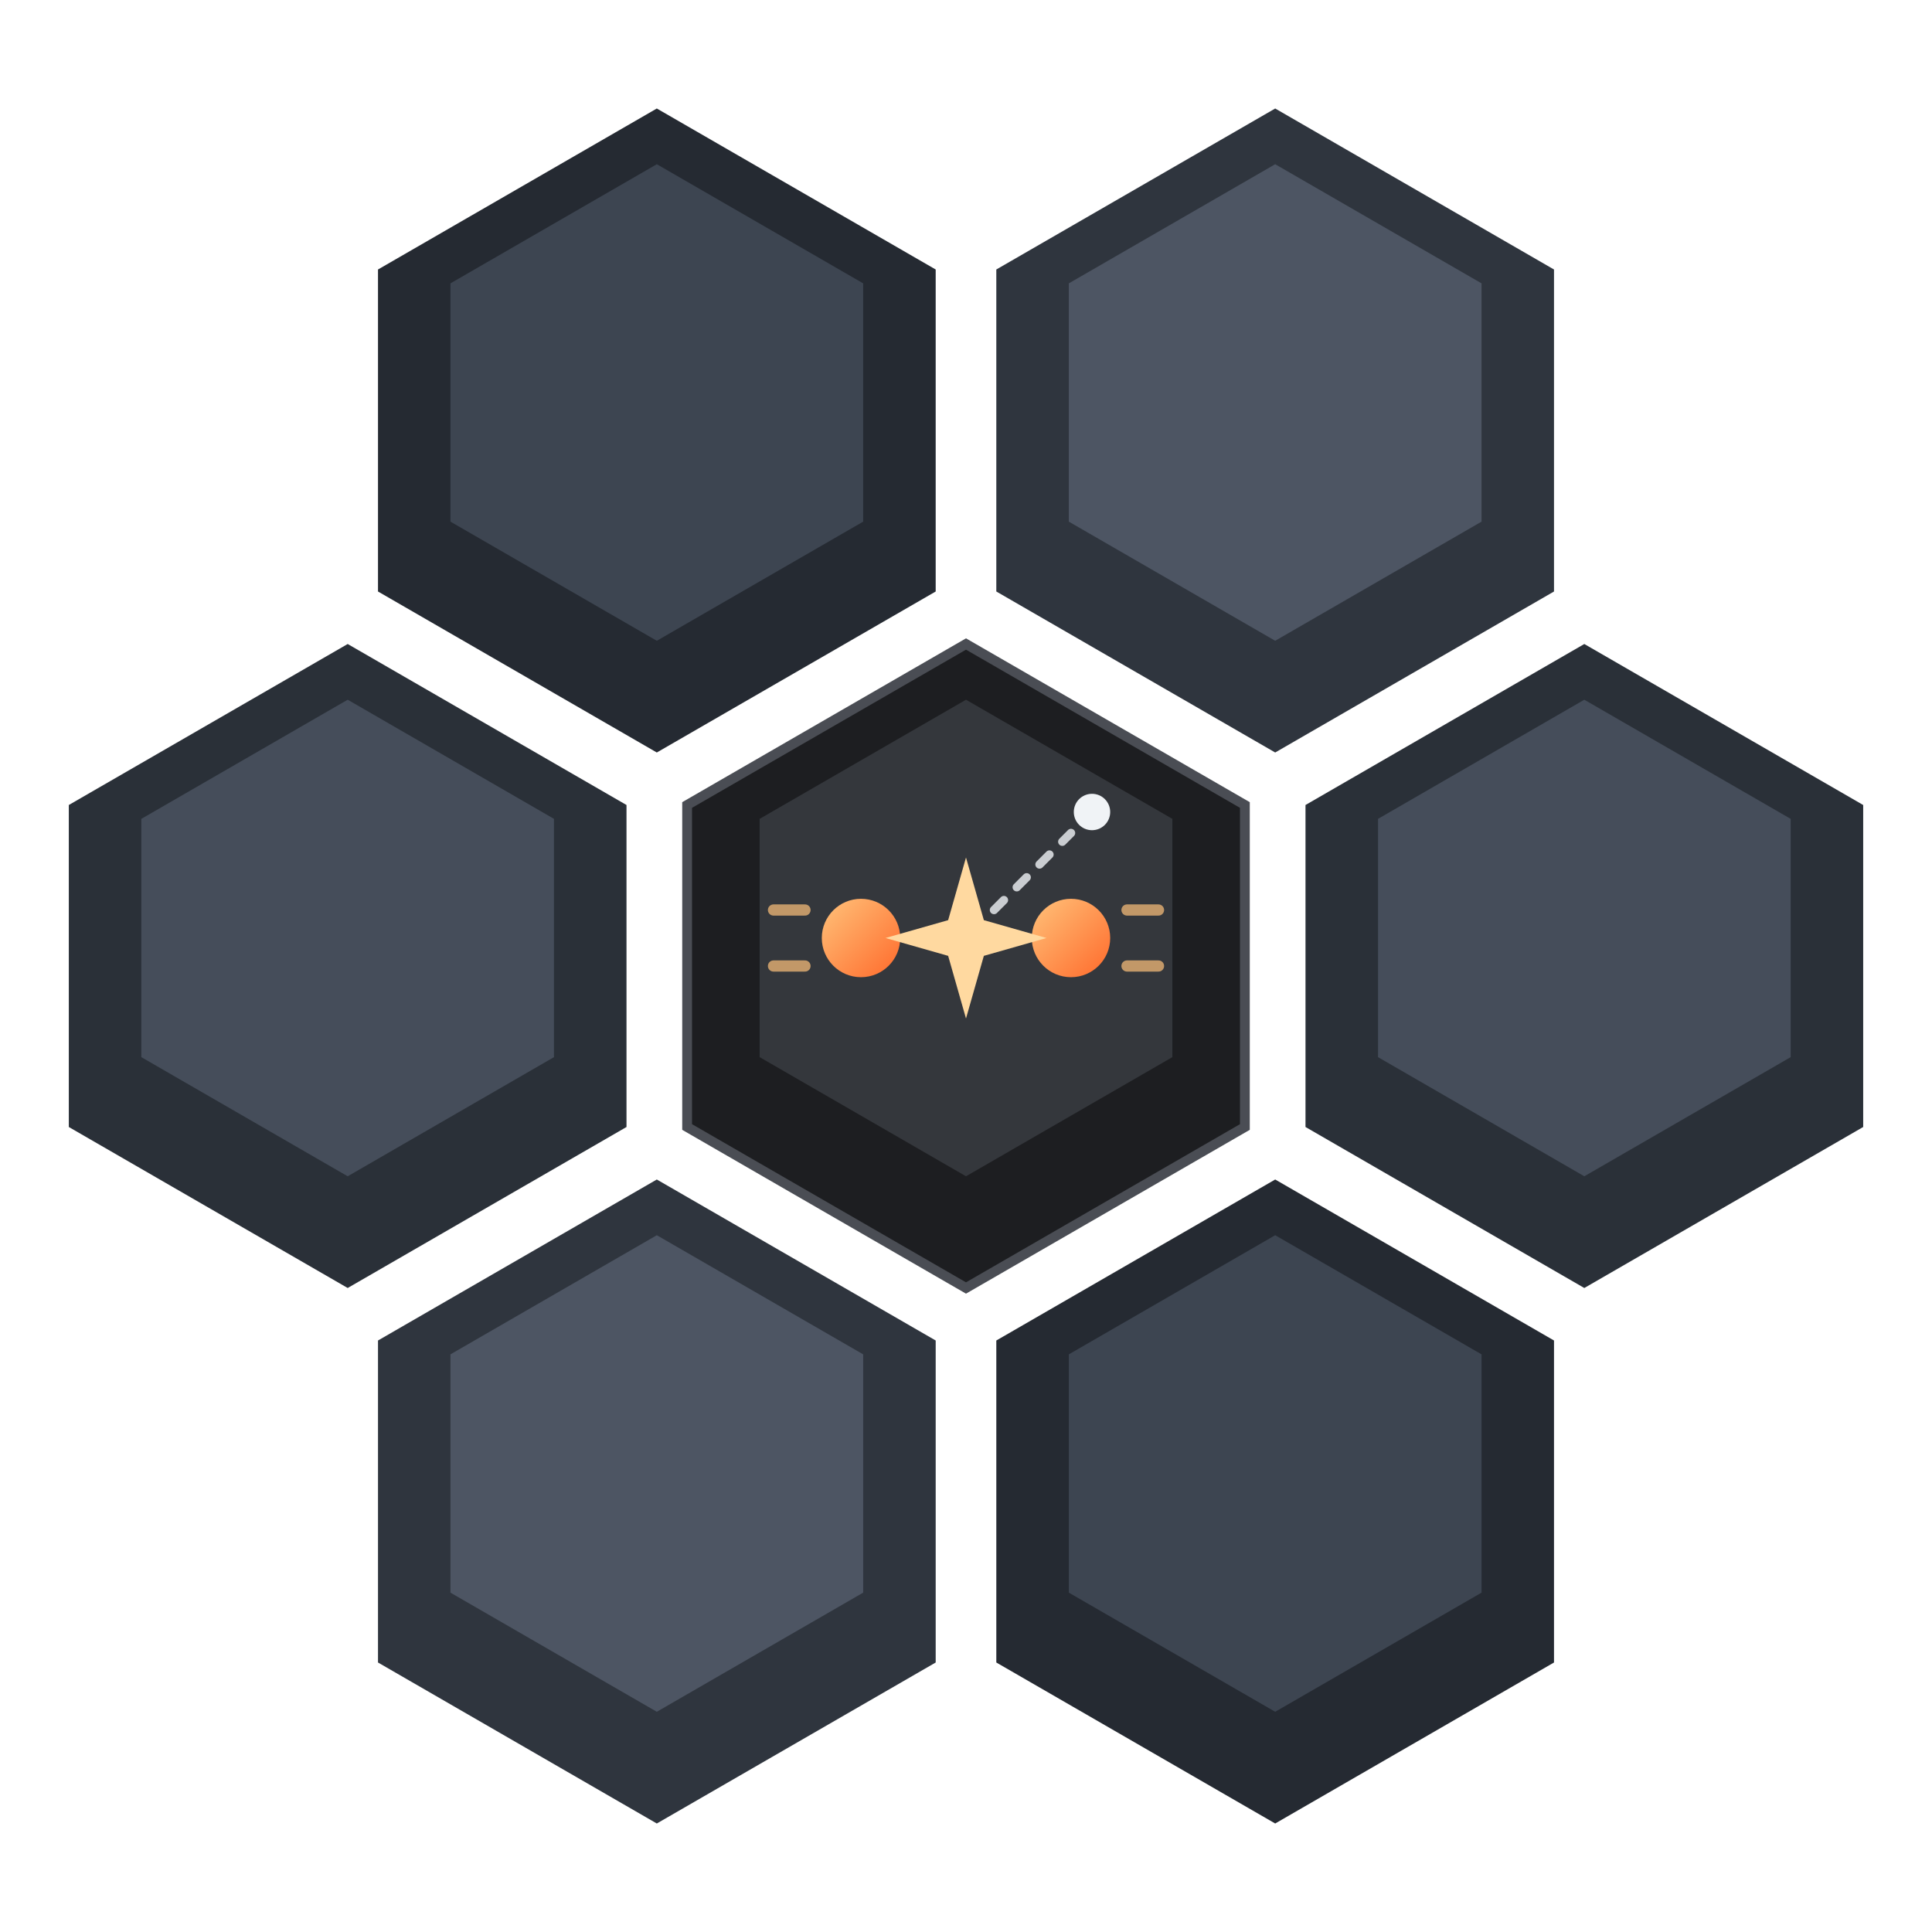
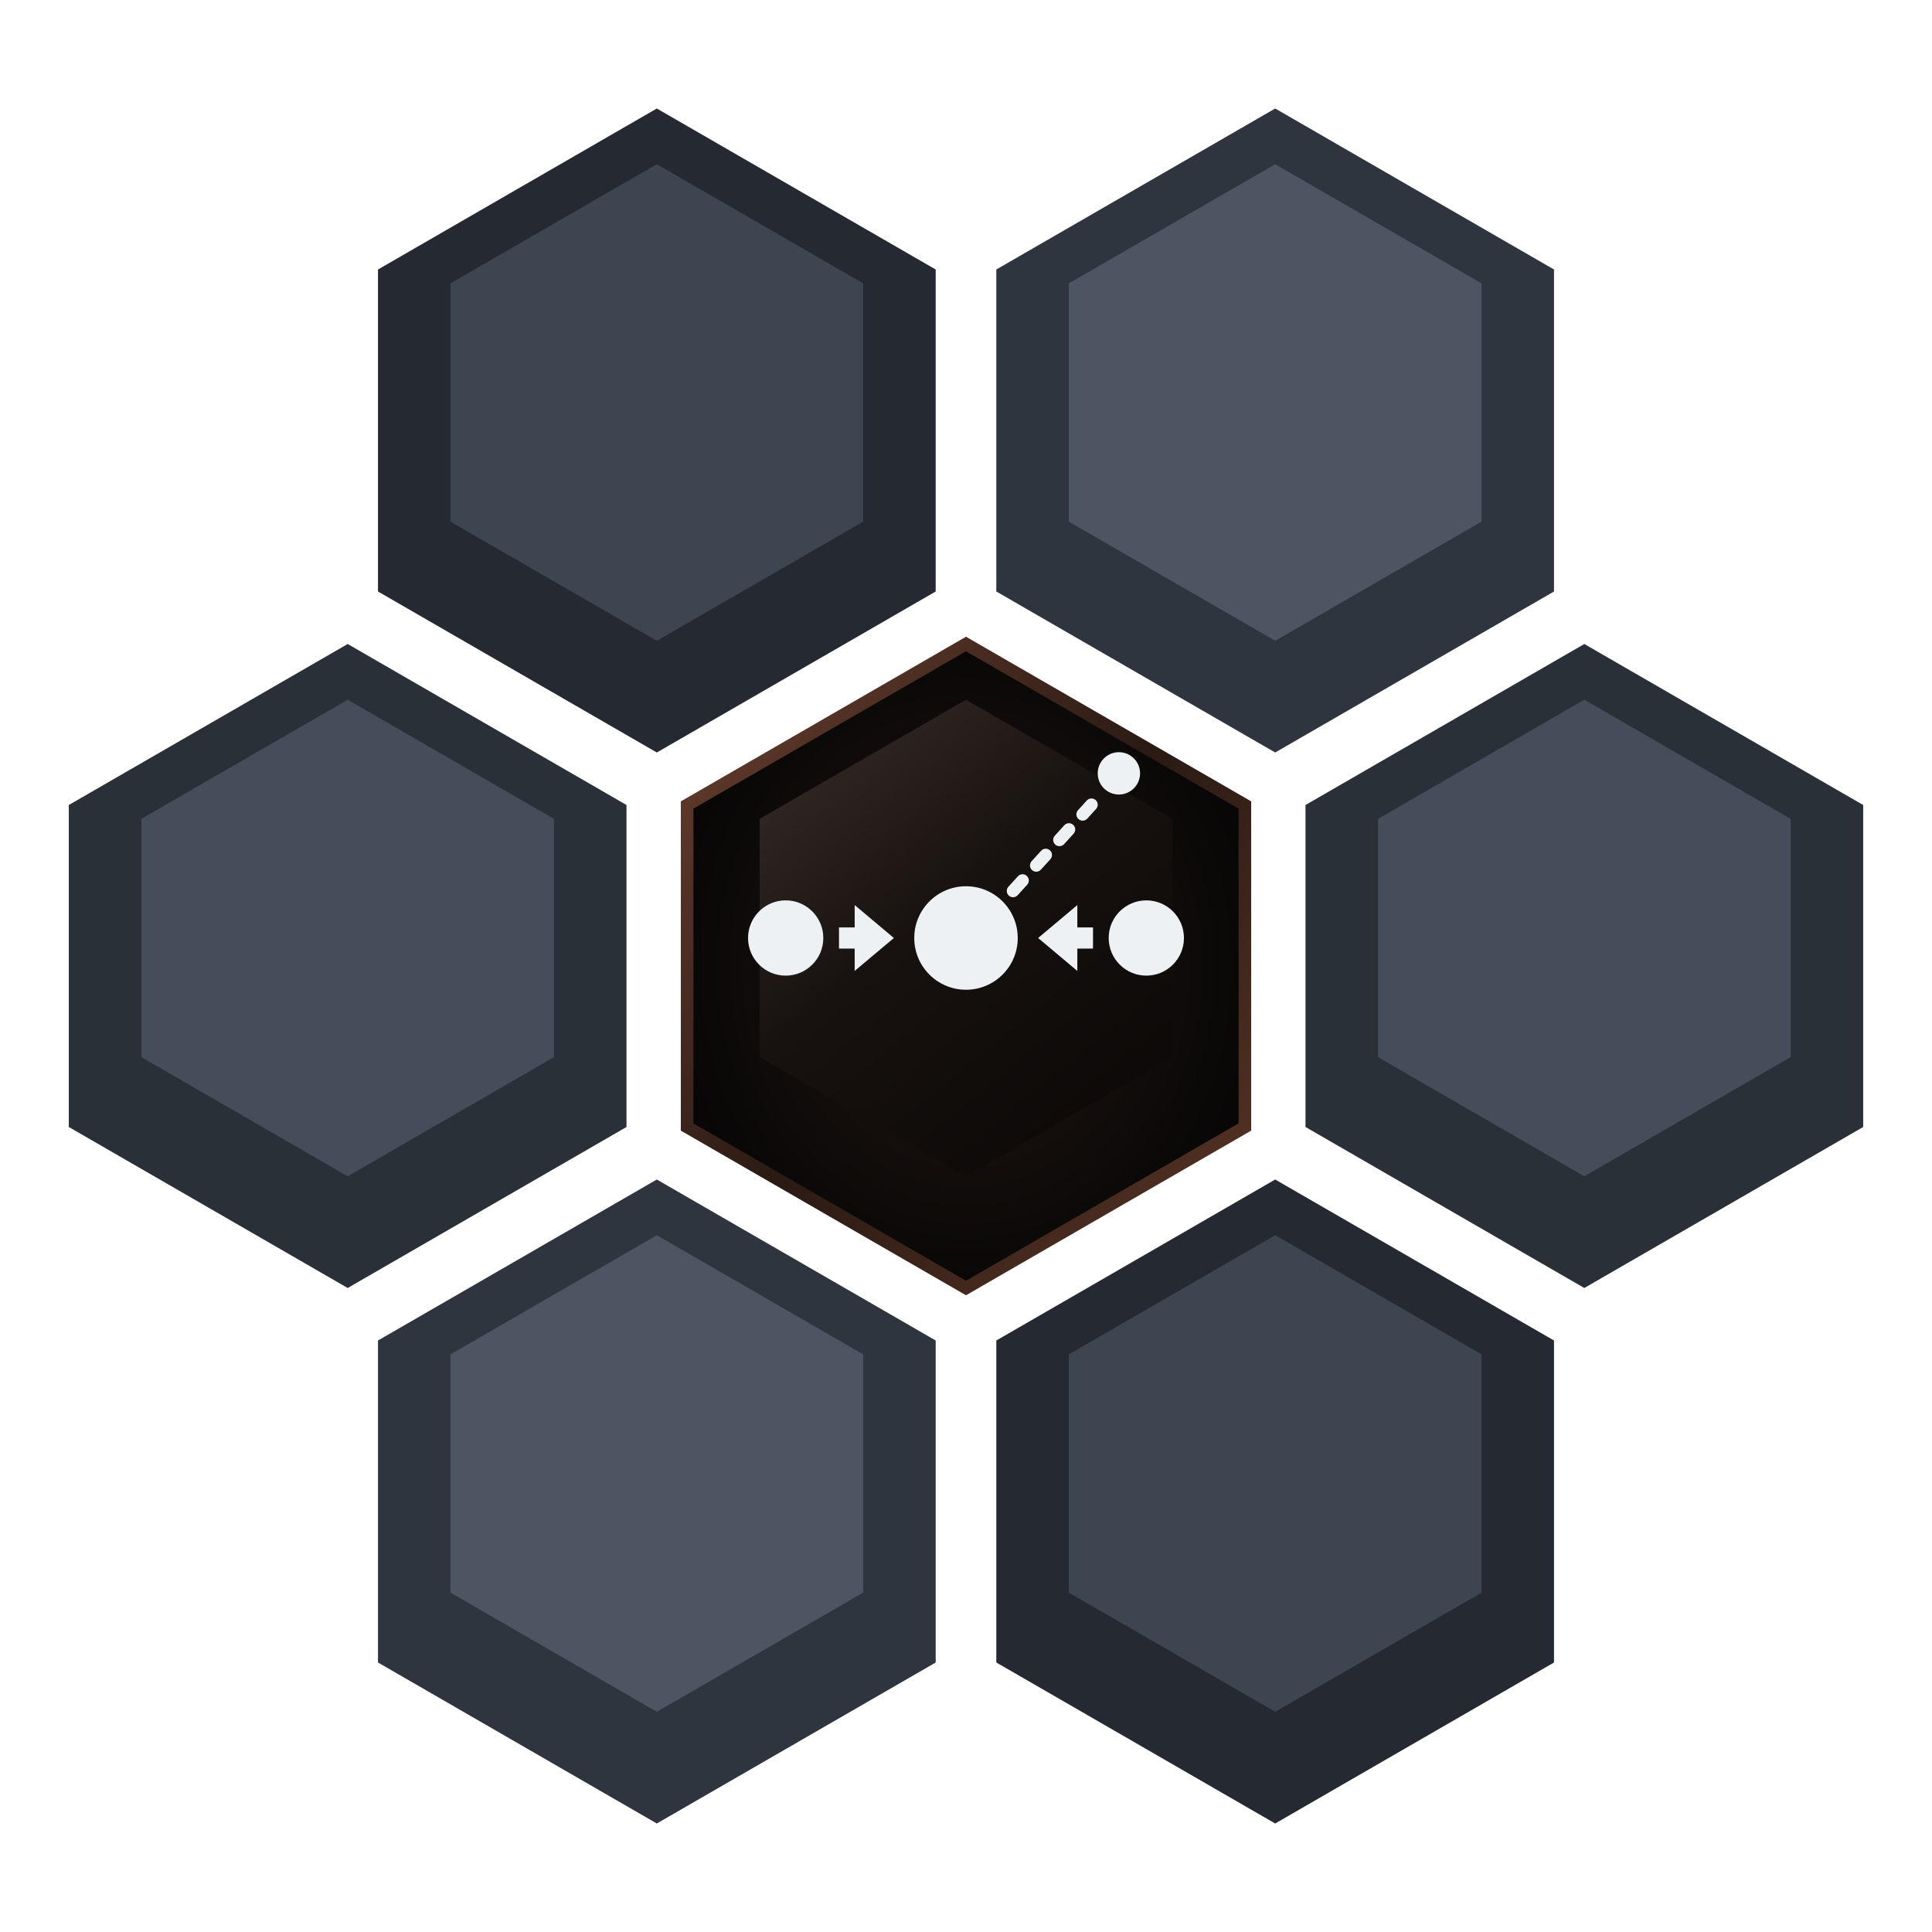
<svg xmlns="http://www.w3.org/2000/svg" viewBox="-10 -10 276 276" width="256" height="256" role="img" aria-label="basalt logo">
  <defs>
-     <linearGradient id="hotSide" x1="0" y1="0" x2="0" y2="1">
-       <stop offset="0" stop-color="#ff7a2f" />
-       <stop offset="1" stop-color="#c2380f" />
+     <radialGradient id="moltenBody" cx="0.5" cy="0.5" r="0.6">
+       <stop offset="0" stop-color="#241814" />
+       <stop offset="0.65" stop-color="#0e0b0a" />
+       <stop offset="1" stop-color="#050404" />
+     </radialGradient>
+     <linearGradient id="moltenRim" x1="0" y1="0" x2="1" y2="1">
+       <stop offset="0" stop-color="#6b4030" />
+       <stop offset="0.5" stop-color="#2a1a14" />
+       <stop offset="1" stop-color="#5a3526" />
    </linearGradient>
-     <linearGradient id="hotTop" x1="0" y1="0" x2="1" y2="1">
-       <stop offset="0" stop-color="#ffc27a" />
-       <stop offset="1" stop-color="#ff6a2b" />
+     <linearGradient id="moltenTop" x1="0" y1="0" x2="0.7" y2="1">
+       <stop offset="0" stop-color="#3a2f2b" />
+       <stop offset="0.5" stop-color="#171210" />
+       <stop offset="1" stop-color="#0c0908" />
    </linearGradient>
  </defs>
  <g>
-     <polygon points="167.84,151.00 128.00,174.00 88.16,151.00 88.16,105.00 128.00,82.00 167.84,105.00" fill="#1d1e21" stroke="#4a4d54" stroke-width="1.4" />
-     <polygon points="157.48,141.02 128.00,158.04 98.52,141.02 98.52,106.98 128.00,89.96 157.48,106.98" fill="#34373c" />
-     <line x1="105.0" y1="120.0" x2="100.5" y2="120.0" stroke="#ffc27a" stroke-width="1.6" stroke-linecap="round" opacity="0.7" />
-     <line x1="105.0" y1="128.0" x2="100.5" y2="128.0" stroke="#ffc27a" stroke-width="1.6" stroke-linecap="round" opacity="0.7" />
-     <circle cx="113.0" cy="124.0" r="5.6" fill="url(#hotTop)" />
-     <line x1="151.0" y1="120.0" x2="155.5" y2="120.0" stroke="#ffc27a" stroke-width="1.6" stroke-linecap="round" opacity="0.7" />
-     <line x1="151.0" y1="128.0" x2="155.5" y2="128.0" stroke="#ffc27a" stroke-width="1.6" stroke-linecap="round" opacity="0.7" />
-     <circle cx="143.0" cy="124.0" r="5.6" fill="url(#hotTop)" />
-     <polygon points="128.00,112.50 130.55,121.45 139.50,124.00 130.55,126.55 128.00,135.50 125.45,126.55 116.50,124.00 125.45,121.45" fill="#ffd9a0" />
-     <line x1="132.0" y1="120.0" x2="143.0" y2="109.0" stroke="#f0f3f6" stroke-width="1.2" stroke-dasharray="2 2.6" stroke-linecap="round" opacity="0.8" />
-     <circle cx="146.0" cy="106.0" r="2.6" fill="#f0f3f6" />
+     <polygon points="167.84,151.00 128.00,174.00 88.16,151.00 88.16,105.00 128.00,82.00 167.84,105.00" fill="url(#moltenBody)" stroke="url(#moltenRim)" stroke-width="1.8" />
+     <polygon points="157.48,141.02 128.00,158.04 98.52,141.02 98.52,106.98 128.00,89.96 157.48,106.98" fill="url(#moltenTop)" />
+     <g transform="translate(128.0 124.0) scale(1.12) translate(-128.0 -124.0)">
+       <circle cx="105.0" cy="124.0" r="4.8" fill="#eef1f4" />
+       <polygon points="111.80,122.65 113.80,122.65 113.80,119.80 118.80,124.00 113.80,128.20 113.80,125.35 111.80,125.35" fill="#eef1f4" />
+       <circle cx="151.0" cy="124.0" r="4.8" fill="#eef1f4" />
+       <polygon points="144.20,122.65 142.20,122.65 142.20,119.80 137.20,124.00 142.20,128.20 142.20,125.35 144.20,125.35" fill="#eef1f4" />
+       <circle cx="128.0" cy="124.0" r="6.6" fill="#eef1f4" />
+       <line x1="134.0" y1="118.0" x2="144.0" y2="107.0" stroke="#eef1f4" stroke-width="1.6" stroke-dasharray="1.8 2.6" stroke-linecap="round" />
+       <circle cx="147.5" cy="103.0" r="2.7" fill="#eef1f4" />
+     </g>
    <polygon points="256.17,151.00 216.33,174.00 176.50,151.00 176.50,105.00 216.33,82.00 256.17,105.00" fill="#2a3038" />
    <polygon points="245.81,141.02 216.33,158.04 186.86,141.02 186.86,106.98 216.33,89.96 245.81,106.98" fill="#454d5a" />
    <polygon points="212.00,227.50 172.17,250.50 132.33,227.50 132.33,181.50 172.17,158.50 212.00,181.50" fill="#252a32" />
    <polygon points="201.65,217.52 172.17,234.54 142.69,217.52 142.69,183.48 172.17,166.46 201.65,183.48" fill="#3d4551" />
    <polygon points="123.67,227.50 83.83,250.50 44.00,227.50 44.00,181.50 83.83,158.50 123.67,181.50" fill="#2f353e" />
    <polygon points="113.31,217.52 83.83,234.54 54.35,217.52 54.35,183.48 83.83,166.46 113.31,183.48" fill="#4d5563" />
    <polygon points="79.50,151.00 39.67,174.00 -0.17,151.00 -0.17,105.00 39.67,82.00 79.50,105.00" fill="#2a3038" />
    <polygon points="69.14,141.02 39.67,158.04 10.19,141.02 10.19,106.98 39.67,89.96 69.14,106.98" fill="#454d5a" />
    <polygon points="123.67,74.50 83.83,97.50 44.00,74.50 44.00,28.50 83.83,5.50 123.67,28.50" fill="#252a32" />
    <polygon points="113.31,64.52 83.83,81.54 54.35,64.52 54.35,30.48 83.83,13.46 113.31,30.48" fill="#3d4551" />
    <polygon points="212.00,74.50 172.17,97.50 132.33,74.50 132.33,28.50 172.17,5.50 212.00,28.50" fill="#2f353e" />
    <polygon points="201.65,64.52 172.17,81.54 142.69,64.52 142.69,30.48 172.17,13.46 201.65,30.48" fill="#4d5563" />
  </g>
</svg>
